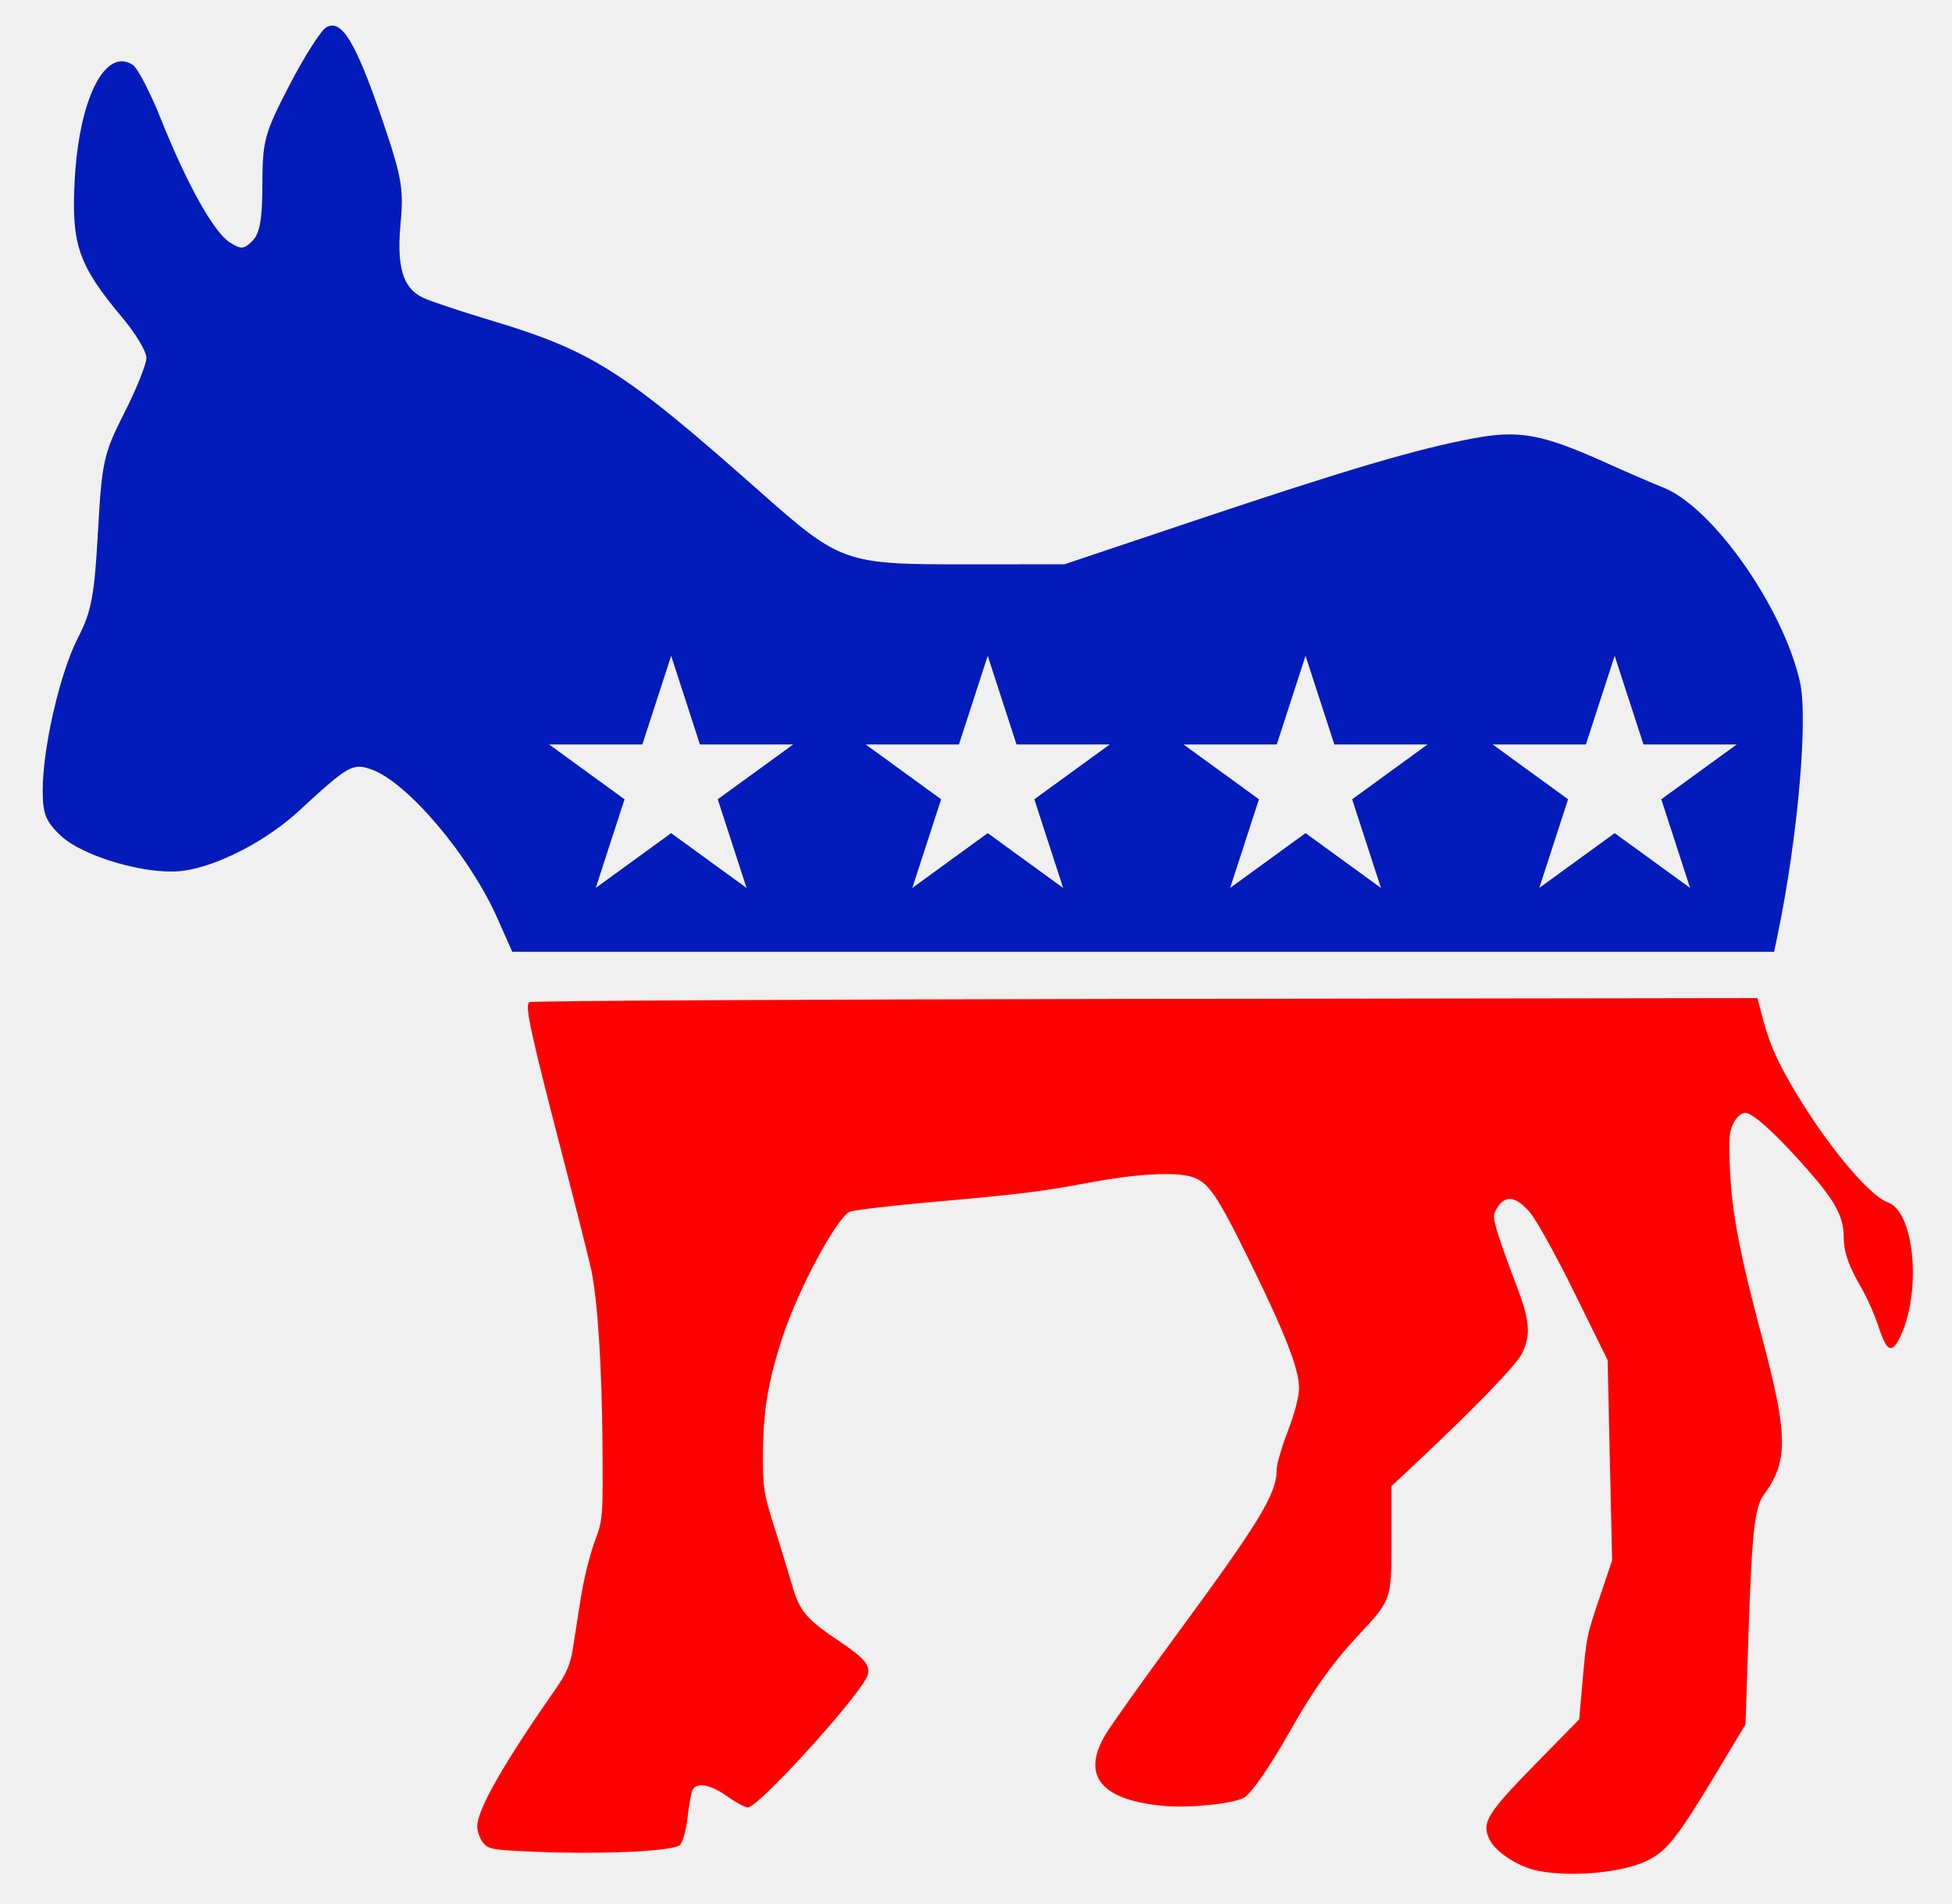
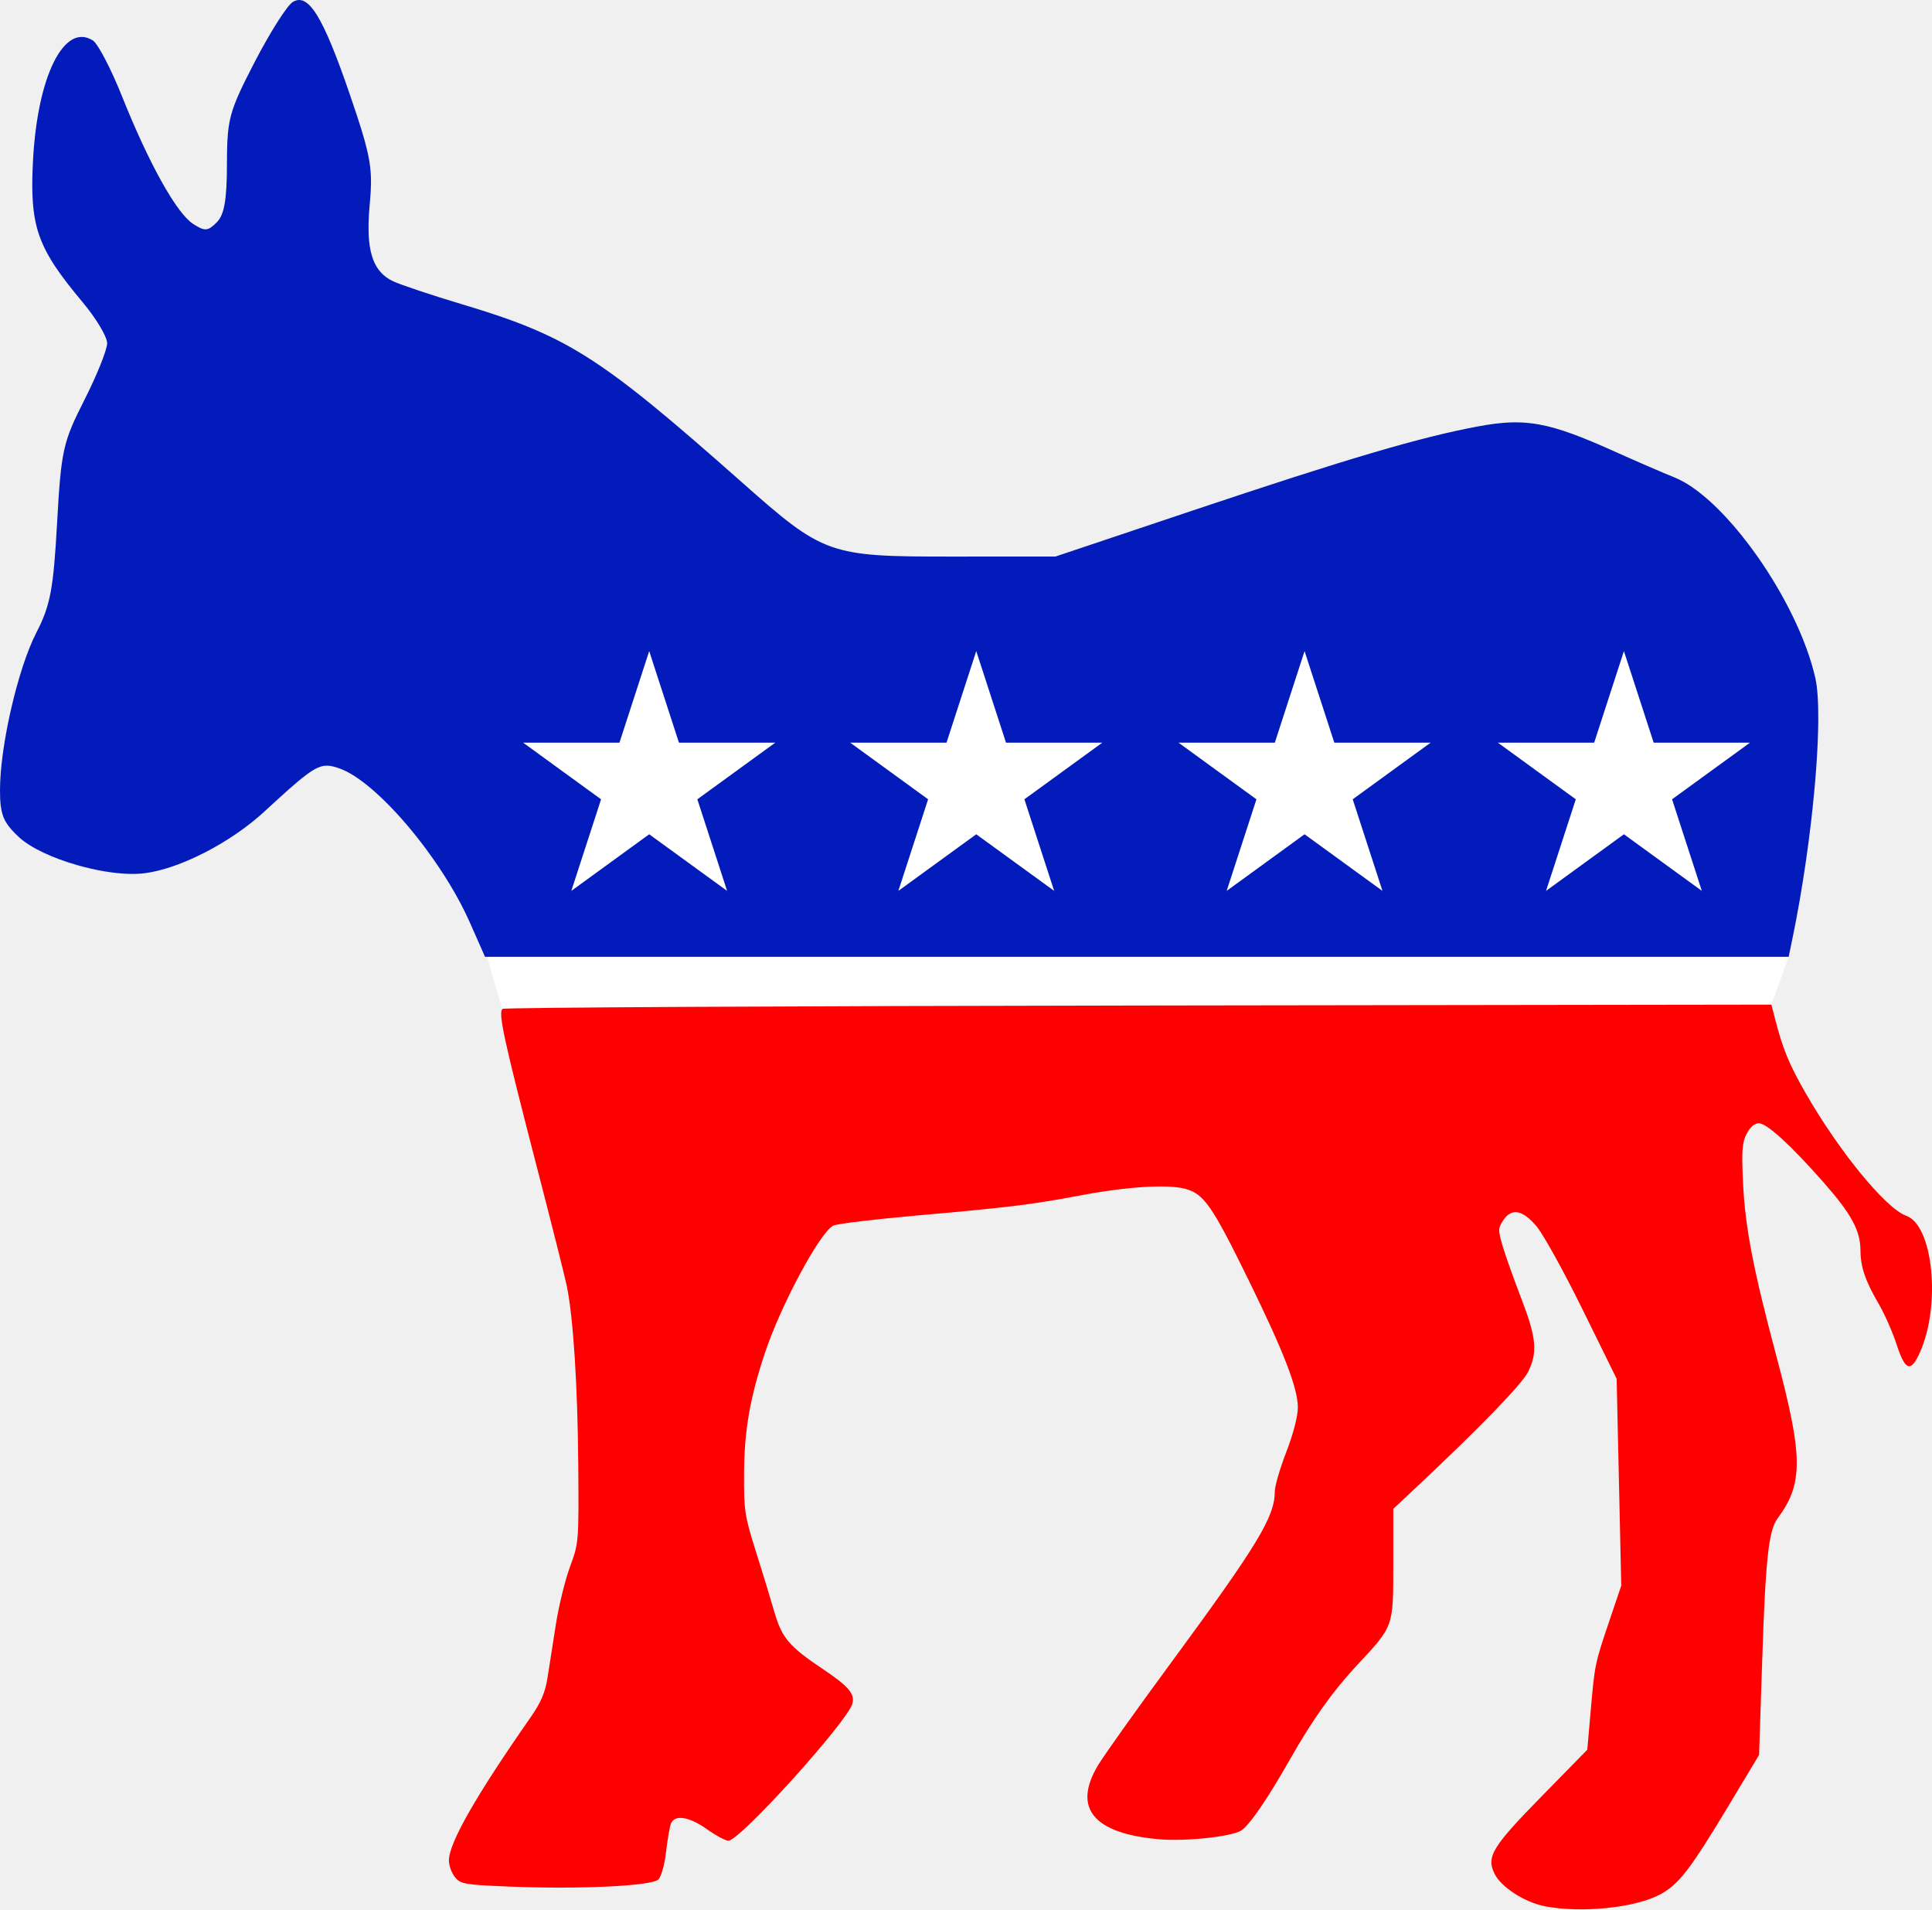
- <svg xmlns="http://www.w3.org/2000/svg" viewBox="0 0 320 312" height="100%" width="100%" version="1.1" id="svg4190">
+ <svg xmlns="http://www.w3.org/2000/svg" viewBox="0 0 306.589 302.932" height="100%" width="100%" version="1.1" id="svg4190">
  <defs id="defs4194" />
-   <g id="g4230" />
-   <path id="rect4483" d="m 54.379,4.191 c -0.155,0.009 -0.31,0.041 -0.465,0.094 -0.154,0.053 -0.308,0.127 -0.463,0.223 -0.112,0.069 -0.253,0.198 -0.418,0.377 -0.33,0.358 -0.757,0.923 -1.248,1.643 -0.245,0.36 -0.506,0.757 -0.779,1.188 -0.546,0.861 -1.14,1.852 -1.748,2.918 -0.608,1.066 -1.231,2.207 -1.836,3.375 -0.509,0.982 -0.959,1.861 -1.357,2.66 -0.398,0.799 -0.745,1.519 -1.047,2.184 -0.302,0.665 -0.559,1.274 -0.777,1.854 -0.436,1.158 -0.718,2.195 -0.9,3.307 -0.274,1.667 -0.324,3.501 -0.328,6.166 -0.001,0.716 -0.007,1.379 -0.021,1.994 -0.015,0.615 -0.037,1.182 -0.066,1.705 -0.118,2.091 -0.362,3.48 -0.779,4.441 -0.104,0.24 -0.219,0.453 -0.346,0.645 -0.127,0.191 -0.265,0.359 -0.416,0.51 -0.175,0.175 -0.335,0.33 -0.486,0.463 -0.303,0.265 -0.568,0.445 -0.828,0.543 -0.13,0.049 -0.258,0.078 -0.391,0.086 -0.266,0.016 -0.546,-0.049 -0.875,-0.193 -0.164,-0.072 -0.342,-0.164 -0.535,-0.275 -0.193,-0.111 -0.404,-0.241 -0.635,-0.391 -0.164,-0.106 -0.334,-0.239 -0.512,-0.393 -0.355,-0.308 -0.734,-0.707 -1.137,-1.195 -0.604,-0.732 -1.259,-1.66 -1.949,-2.758 -0.46,-0.732 -0.937,-1.54 -1.426,-2.418 -0.978,-1.756 -2.006,-3.788 -3.055,-6.045 -1.048,-2.257 -2.116,-4.736 -3.174,-7.385 -0.877,-2.197 -1.839,-4.297 -2.682,-5.912 -0.632,-1.211 -1.197,-2.148 -1.609,-2.648 -0.137,-0.167 -0.259,-0.286 -0.359,-0.35 -0.142,-0.09 -0.284,-0.169 -0.426,-0.236 -0.142,-0.068 -0.283,-0.124 -0.424,-0.17 -0.141,-0.046 -0.282,-0.081 -0.422,-0.105 -0.699,-0.123 -1.382,0.018 -2.039,0.398 -0.263,0.152 -0.52,0.343 -0.773,0.57 -1.013,0.908 -1.942,2.402 -2.738,4.381 -0.398,0.989 -0.763,2.1 -1.088,3.318 -0.162,0.609 -0.315,1.245 -0.457,1.906 -0.425,1.984 -0.752,4.198 -0.961,6.596 -0.07,0.799 -0.127,1.618 -0.17,2.457 -0.1,1.961 -0.14,3.671 -0.092,5.211 0.016,0.513 0.043,1.008 0.08,1.486 0.11,1.436 0.319,2.731 0.654,3.967 0.112,0.412 0.238,0.817 0.379,1.219 0.424,1.205 0.983,2.379 1.709,3.604 0.242,0.408 0.503,0.822 0.783,1.244 1.12,1.69 2.553,3.52 4.365,5.686 1.069,1.277 2.042,2.647 2.748,3.826 0.176,0.295 0.336,0.579 0.477,0.846 0.421,0.799 0.667,1.45 0.668,1.834 0.003,1.024 -1.628,5.085 -3.625,9.025 -0.424,0.837 -0.801,1.589 -1.135,2.287 -0.334,0.698 -0.626,1.342 -0.883,1.963 -0.514,1.241 -0.886,2.387 -1.174,3.686 -0.575,2.596 -0.807,5.798 -1.129,11.564 -0.147,2.628 -0.286,4.76 -0.449,6.547 -0.163,1.787 -0.348,3.229 -0.584,4.477 -0.118,0.624 -0.249,1.198 -0.396,1.744 -0.147,0.546 -0.311,1.063 -0.494,1.568 -0.184,0.506 -0.388,1.002 -0.615,1.506 -0.227,0.503 -0.476,1.014 -0.754,1.553 -0.366,0.71 -0.73,1.524 -1.088,2.418 -0.358,0.894 -0.71,1.869 -1.049,2.9 -0.339,1.031 -0.665,2.118 -0.975,3.24 -0.309,1.122 -0.6,2.278 -0.869,3.443 -0.807,3.497 -1.408,7.088 -1.658,10.143 -0.042,0.509 -0.072,1.004 -0.094,1.48 C 7.012,128.66 7,129.119 7,129.557 c 0,0.483 0.009,0.924 0.027,1.332 0.019,0.408 0.047,0.783 0.09,1.131 0.257,2.088 1.005,3.225 2.865,4.963 0.465,0.435 1.036,0.863 1.693,1.277 0.657,0.414 1.399,0.815 2.201,1.195 0.803,0.381 1.668,0.742 2.57,1.076 0.903,0.334 1.844,0.64 2.801,0.914 1.435,0.411 2.905,0.748 4.334,0.988 2.381,0.4 4.648,0.531 6.439,0.291 0.354,-0.048 0.717,-0.109 1.088,-0.182 0.742,-0.146 1.515,-0.343 2.309,-0.584 1.985,-0.603 4.103,-1.486 6.207,-2.574 0.842,-0.435 1.681,-0.903 2.508,-1.398 1.655,-0.991 3.261,-2.092 4.744,-3.266 0.742,-0.587 1.453,-1.193 2.123,-1.811 3.041,-2.803 5.04,-4.612 6.512,-5.721 0.736,-0.554 1.338,-0.934 1.875,-1.176 0.179,-0.081 0.351,-0.146 0.518,-0.197 0.333,-0.103 0.644,-0.148 0.955,-0.15 0.156,-0.001 0.311,0.007 0.469,0.027 0.157,0.02 0.317,0.052 0.48,0.09 0.328,0.077 0.674,0.187 1.057,0.32 0.368,0.128 0.752,0.296 1.152,0.5 0.4,0.204 0.816,0.443 1.242,0.717 0.427,0.274 0.864,0.582 1.312,0.92 1.794,1.352 3.743,3.194 5.689,5.338 0.486,0.536 0.973,1.091 1.457,1.662 0.484,0.571 0.964,1.158 1.439,1.758 0.476,0.6 0.947,1.213 1.41,1.836 2.779,3.74 5.286,7.849 6.986,11.695 L 83.975,156 H 187.408 290.842 l 0.57,-2.75 c 0.207,-0.997 0.407,-2.008 0.602,-3.029 0.194,-1.021 0.382,-2.053 0.562,-3.09 0.361,-2.073 0.693,-4.167 0.996,-6.252 0.303,-2.085 0.574,-4.158 0.812,-6.188 0.715,-6.088 1.128,-11.779 1.158,-16.17 0.005,-0.732 -9.8e-4,-1.426 -0.018,-2.082 -0.017,-0.656 -0.043,-1.271 -0.082,-1.842 -0.078,-1.142 -0.202,-2.106 -0.373,-2.859 -0.174,-0.766 -0.382,-1.548 -0.621,-2.342 -0.239,-0.794 -0.51,-1.599 -0.809,-2.412 -0.597,-1.626 -1.307,-3.281 -2.105,-4.934 -0.399,-0.826 -0.821,-1.652 -1.262,-2.473 -0.441,-0.82 -0.901,-1.635 -1.377,-2.441 -0.952,-1.612 -1.968,-3.187 -3.027,-4.691 -1.588,-2.257 -3.269,-4.357 -4.965,-6.184 -0.565,-0.609 -1.132,-1.188 -1.697,-1.732 -1.696,-1.633 -3.38,-2.957 -4.971,-3.857 -0.265,-0.15 -0.528,-0.288 -0.787,-0.414 -0.26,-0.126 -0.516,-0.241 -0.77,-0.342 -1.749,-0.698 -6.028,-2.55 -9.51,-4.117 -1.292,-0.582 -2.482,-1.101 -3.588,-1.562 -1.106,-0.462 -2.129,-0.866 -3.09,-1.215 -0.961,-0.349 -1.858,-0.643 -2.713,-0.887 -0.855,-0.244 -1.667,-0.436 -2.457,-0.582 -1.974,-0.364 -3.808,-0.435 -5.812,-0.27 -0.401,0.033 -0.807,0.075 -1.225,0.127 -0.834,0.103 -1.707,0.243 -2.637,0.414 -1.143,0.211 -2.325,0.449 -3.568,0.721 -1.243,0.272 -2.545,0.577 -3.93,0.922 -2.769,0.69 -5.862,1.538 -9.445,2.594 -3.583,1.056 -7.656,2.318 -12.385,3.838 -2.364,0.76 -4.894,1.584 -7.607,2.479 -2.713,0.894 -5.61,1.858 -8.713,2.898 l -21.5,7.209 -16.5,0.008 c -2.438,0.001 -4.583,-0.002 -6.496,-0.031 -0.956,-0.015 -1.855,-0.034 -2.703,-0.064 -3.392,-0.121 -5.975,-0.39 -8.236,-0.977 -0.565,-0.147 -1.112,-0.313 -1.645,-0.502 -1.066,-0.379 -2.079,-0.848 -3.105,-1.43 -0.513,-0.291 -1.029,-0.609 -1.555,-0.959 -0.526,-0.35 -1.063,-0.731 -1.617,-1.145 -0.554,-0.414 -1.125,-0.862 -1.723,-1.346 -0.597,-0.484 -1.221,-1.002 -1.877,-1.561 -1.312,-1.117 -2.754,-2.39 -4.391,-3.84 -2.811,-2.489 -5.351,-4.717 -7.674,-6.721 -2.323,-2.004 -4.43,-3.784 -6.379,-5.375 -4.873,-3.977 -8.757,-6.776 -12.533,-8.959 -1.51,-0.873 -3.004,-1.647 -4.537,-2.359 -3.833,-1.781 -7.914,-3.171 -13.129,-4.734 -1.224,-0.367 -2.452,-0.746 -3.625,-1.117 -1.173,-0.371 -2.289,-0.734 -3.289,-1.068 -1.001,-0.334 -1.886,-0.639 -2.594,-0.896 -0.708,-0.257 -1.237,-0.467 -1.531,-0.607 -0.207,-0.099 -0.406,-0.205 -0.596,-0.318 -1.326,-0.797 -2.225,-1.975 -2.742,-3.686 -0.148,-0.489 -0.265,-1.02 -0.352,-1.6 -0.043,-0.29 -0.079,-0.592 -0.107,-0.906 -0.142,-1.569 -0.102,-3.446 0.107,-5.684 0.067,-0.715 0.119,-1.37 0.154,-1.99 C 66.037,30.898 65.605,28.493 63.66,22.574 63.336,21.588 62.969,20.503 62.557,19.299 62.021,17.735 61.518,16.307 61.039,15.008 60.56,13.709 60.106,12.541 59.676,11.494 59.245,10.448 58.837,9.524 58.447,8.717 58.057,7.91 57.686,7.218 57.328,6.637 57.149,6.346 56.973,6.084 56.801,5.848 55.939,4.665 55.153,4.146 54.379,4.191 Z m 55.643,103.299 4.723,14.529 h 15.279 l -12.361,8.982 4.721,14.529 -12.361,-8.979 -12.359,8.979 4.721,-14.529 -12.361,-8.982 h 15.279 z m 51.9,0 4.723,14.529 h 15.277 l -12.359,8.982 4.721,14.529 -12.361,-8.979 -12.361,8.979 4.721,-14.529 -12.359,-8.982 h 15.279 z m 52.1,0 4.723,14.529 h 15.277 l -12.359,8.982 4.721,14.529 -12.361,-8.979 -12.359,8.979 4.721,-14.529 -12.361,-8.982 h 15.279 z m 50.678,0 4.723,14.529 h 15.279 l -12.361,8.982 4.721,14.529 -12.361,-8.979 -12.359,8.979 4.721,-14.529 -12.361,-8.982 h 15.279 z" style="fill:#031bbb;fill-opacity:1;stroke:none;stroke-width:36;stroke-linejoin:miter;stroke-miterlimit:4;stroke-dasharray:none;stroke-opacity:1" />
-   <rect y="103.754" x="137.169" height="3.785" width="0.185" id="rect4487" style="fill:#031bbb;fill-opacity:1;stroke:none;stroke-width:36;stroke-linejoin:miter;stroke-miterlimit:4;stroke-dasharray:none;stroke-opacity:1" />
-   <path id="path4160" d="m 252.142,306.626 c -3.176,-0.622 -6.891,-3.009 -7.943,-5.101 -1.381,-2.747 -0.464,-4.263 7.481,-12.374 l 7.206,-7.356 0.541,-6.171 c 0.65,-7.414 0.661,-7.468 2.997,-14.378 l 1.854,-5.483 -0.366,-16.413 -0.366,-16.413 -5.416,-11.001 c -2.979,-6.051 -6.274,-12 -7.321,-13.221 -2.247,-2.617 -3.962,-2.904 -5.284,-0.886 -0.8,1.221 -0.806,1.561 -0.073,4.047 0.44,1.493 1.768,5.225 2.95,8.293 2.407,6.245 2.624,8.516 1.114,11.636 -0.937,1.936 -7.686,8.902 -17.892,18.469 l -3.525,3.304 v 8.761 c 0,10.04 0.093,9.78 -5.758,16.048 -3.861,4.136 -7.105,8.697 -10.701,15.047 -3.449,6.089 -6.393,10.38 -7.669,11.177 -1.555,0.971 -8.771,1.748 -12.946,1.394 -10.524,-0.893 -13.877,-4.946 -9.753,-11.784 0.953,-1.58 5.986,-8.651 11.184,-15.715 14.152,-19.229 16.844,-23.658 16.844,-27.711 0,-0.836 0.822,-3.65 1.828,-6.253 1.102,-2.853 1.828,-5.651 1.828,-7.046 0,-3.072 -2.227,-8.824 -7.864,-20.315 -5.751,-11.722 -7.036,-13.569 -10.006,-14.378 -2.78,-0.757 -9.27,-0.35 -16.635,1.044 -7.579,1.435 -11.455,1.912 -25.761,3.171 -6.868,0.605 -12.931,1.337 -13.474,1.627 -2.159,1.155 -8.323,12.649 -10.834,20.202 -2.388,7.183 -3.269,12.281 -3.309,19.162 -0.034,5.81 0.102,6.703 1.861,12.271 1.044,3.303 2.375,7.657 2.958,9.677 1.178,4.082 2.348,5.463 7.61,8.986 4.137,2.769 5.164,3.954 4.774,5.51 -0.7,2.788 -17.864,21.779 -19.684,21.779 -0.458,0 -1.989,-0.822 -3.403,-1.828 -2.812,-1.999 -5.114,-2.368 -5.707,-0.914 -0.205,0.503 -0.558,2.526 -0.785,4.496 -0.237,2.057 -0.759,3.929 -1.226,4.395 -1.032,1.032 -12.556,1.579 -23.659,1.123 -7.137,-0.293 -7.719,-0.395 -8.616,-1.502 -0.529,-0.653 -0.961,-1.839 -0.961,-2.636 0,-2.767 4.286,-10.276 12.968,-22.717 1.632,-2.338 2.311,-3.928 2.679,-6.266 0.271,-1.723 0.871,-5.544 1.333,-8.492 0.462,-2.947 1.471,-7.059 2.243,-9.138 1.391,-3.747 1.402,-3.885 1.305,-16.303 -0.097,-12.449 -0.789,-23.214 -1.813,-28.206 -0.295,-1.436 -2.393,-9.778 -4.662,-18.537 -5.387,-20.789 -6.29,-24.954 -5.516,-25.457 0.331,-0.215 45.765,-0.453 100.966,-0.53 l 100.365,-0.14 0.574,2.228 c 1.245,4.838 2.215,7.199 4.836,11.772 5.32,9.282 12.771,18.374 15.974,19.491 4.258,1.484 5.547,14.08 2.212,21.62 -1.462,3.305 -2.36,3.02 -3.72,-1.178 -0.628,-1.939 -1.898,-4.823 -2.823,-6.411 -2.162,-3.711 -2.906,-5.89 -2.92,-8.549 -0.017,-3.134 -1.45,-5.775 -5.839,-10.757 -5.239,-5.947 -9.022,-9.399 -10.301,-9.399 -0.658,0 -1.379,0.63 -1.921,1.678 -0.725,1.403 -0.818,2.709 -0.562,7.963 0.336,6.918 1.635,13.644 5.245,27.172 4.295,16.093 4.334,20.327 0.237,25.869 -1.44,1.948 -1.919,6.388 -2.461,22.806 l -0.487,14.734 -4.795,7.98 c -6.134,10.209 -7.945,12.56 -10.901,14.153 -3.933,2.121 -12.547,3.001 -18.308,1.872 z" style="fill:#ff0000;fill-opacity:1;stroke:none;stroke-width:36;stroke-linejoin:miter;stroke-miterlimit:4;stroke-dasharray:none;stroke-opacity:1" />
+   <g id="g4230" transform="translate(-7,-4.188725)" />
+   <path style="fill:#ffffff;fill-opacity:1;stroke:none;stroke-width:1px;stroke-linecap:butt;stroke-linejoin:miter;stroke-opacity:1" d="M 61.529,96.542 81.671,167.121 279.704,163.268 283.842,151.811 276.25,98.412 Z" id="path815" />
+   <path id="rect4483" d="m 47.379,0.003 c -0.155,0.009 -0.31,0.041 -0.465,0.094 -0.154,0.053 -0.308,0.127 -0.463,0.223 -0.112,0.069 -0.253,0.198 -0.418,0.377 -0.33,0.358 -0.757,0.923 -1.248,1.643 -0.245,0.36 -0.506,0.757 -0.779,1.188 -0.546,0.861 -1.14,1.852 -1.748,2.918 -0.608,1.066 -1.231,2.207 -1.836,3.375 -0.509,0.982 -0.959,1.861 -1.357,2.66 -0.398,0.799 -0.745,1.519 -1.047,2.184 -0.302,0.665 -0.559,1.274 -0.777,1.854 -0.436,1.158 -0.718,2.195 -0.9,3.307 -0.274,1.667 -0.324,3.501 -0.328,6.166 -0.001,0.716 -0.007,1.379 -0.021,1.994 -0.015,0.615 -0.037,1.182 -0.066,1.705 -0.118,2.091 -0.362,3.48 -0.779,4.441 -0.104,0.24 -0.219,0.453 -0.346,0.645 -0.127,0.191 -0.265,0.359 -0.416,0.51 -0.175,0.175 -0.335,0.33 -0.486,0.463 -0.303,0.265 -0.568,0.445 -0.828,0.543 -0.13,0.049 -0.258,0.078 -0.391,0.086 -0.266,0.016 -0.546,-0.049 -0.875,-0.193 -0.164,-0.072 -0.342,-0.164 -0.535,-0.275 -0.193,-0.111 -0.404,-0.241 -0.635,-0.391 -0.164,-0.106 -0.334,-0.239 -0.512,-0.393 -0.355,-0.308 -0.734,-0.707 -1.137,-1.195 -0.604,-0.732 -1.259,-1.66 -1.949,-2.758 -0.46,-0.732 -0.937,-1.54 -1.426,-2.418 -0.978,-1.756 -2.006,-3.788 -3.055,-6.045 -1.048,-2.257 -2.116,-4.736 -3.174,-7.385 -0.877,-2.197 -1.839,-4.297 -2.682,-5.912 -0.632,-1.211 -1.197,-2.148 -1.609,-2.648 -0.137,-0.167 -0.259,-0.286 -0.359,-0.35 -0.142,-0.09 -0.284,-0.169 -0.426,-0.236 -0.142,-0.068 -0.283,-0.124 -0.424,-0.17 -0.141,-0.046 -0.282,-0.081 -0.422,-0.105 -0.699,-0.123 -1.382,0.018 -2.039,0.398 -0.263,0.152 -0.52,0.343 -0.773,0.57 -1.013,0.908 -1.942,2.402 -2.738,4.381 -0.398,0.989 -0.763,2.1 -1.088,3.318 -0.162,0.609 -0.315,1.245 -0.457,1.906 -0.425,1.984 -0.752,4.198 -0.961,6.596 -0.07,0.799 -0.127,1.618 -0.17,2.457 -0.1,1.961 -0.14,3.671 -0.092,5.211 0.016,0.513 0.043,1.008 0.08,1.486 0.11,1.436 0.319,2.731 0.654,3.967 0.112,0.412 0.238,0.817 0.379,1.219 0.424,1.205 0.983,2.379 1.709,3.604 0.242,0.408 0.503,0.822 0.783,1.244 1.12,1.69 2.553,3.52 4.365,5.686 1.069,1.277 2.042,2.647 2.748,3.826 0.176,0.295 0.336,0.579 0.477,0.846 0.421,0.799 0.667,1.45 0.668,1.834 0.003,1.024 -1.628,5.085 -3.625,9.025 -0.424,0.837 -0.801,1.589 -1.135,2.287 -0.334,0.698 -0.626,1.342 -0.883,1.963 -0.514,1.241 -0.886,2.387 -1.174,3.686 -0.575,2.596 -0.807,5.798 -1.129,11.564 -0.147,2.628 -0.286,4.76 -0.449,6.547 -0.163,1.787 -0.348,3.229 -0.584,4.477 -0.118,0.624 -0.249,1.198 -0.396,1.744 -0.147,0.546 -0.311,1.063 -0.494,1.568 -0.184,0.506 -0.388,1.002 -0.615,1.506 -0.227,0.503 -0.476,1.014 -0.754,1.553 -0.366,0.71 -0.73,1.524 -1.088,2.418 -0.358,0.894 -0.71,1.869 -1.049,2.9 -0.339,1.031 -0.665,2.118 -0.975,3.24 -0.309,1.122 -0.6,2.278 -0.869,3.443 -0.807,3.497 -1.408,7.088 -1.658,10.143 -0.042,0.509 -0.072,1.004 -0.094,1.48 C 0.012,124.471 0,124.93 0,125.368 c 0,0.483 0.009,0.924 0.027,1.332 0.019,0.408 0.047,0.783 0.09,1.131 0.257,2.088 1.005,3.225 2.865,4.963 0.465,0.435 1.036,0.863 1.693,1.277 0.657,0.414 1.399,0.815 2.201,1.195 0.803,0.381 1.668,0.742 2.57,1.076 0.903,0.334 1.844,0.64 2.801,0.914 1.435,0.411 2.905,0.748 4.334,0.988 2.381,0.4 4.648,0.531 6.439,0.291 0.354,-0.048 0.717,-0.109 1.088,-0.182 0.742,-0.146 1.515,-0.343 2.309,-0.584 1.985,-0.603 4.103,-1.486 6.207,-2.574 0.842,-0.435 1.681,-0.903 2.508,-1.398 1.655,-0.991 3.261,-2.092 4.744,-3.266 0.742,-0.587 1.453,-1.193 2.123,-1.811 3.041,-2.803 5.04,-4.612 6.512,-5.721 0.736,-0.554 1.338,-0.934 1.875,-1.176 0.179,-0.081 0.351,-0.146 0.518,-0.197 0.333,-0.103 0.644,-0.148 0.955,-0.15 0.156,-0.001 0.311,0.007 0.469,0.027 0.157,0.02 0.317,0.052 0.48,0.09 0.328,0.077 0.674,0.187 1.057,0.32 0.368,0.128 0.752,0.296 1.152,0.5 0.4,0.204 0.816,0.443 1.242,0.717 0.427,0.274 0.864,0.582 1.312,0.92 1.794,1.352 3.743,3.194 5.689,5.338 0.486,0.536 0.973,1.091 1.457,1.662 0.484,0.571 0.964,1.158 1.439,1.758 0.476,0.6 0.947,1.213 1.41,1.836 2.779,3.74 5.286,7.849 6.986,11.695 l 2.42,5.471 H 180.408 283.842 l 0.57,-2.75 c 0.207,-0.997 0.407,-2.008 0.602,-3.029 0.194,-1.021 0.382,-2.053 0.562,-3.09 0.361,-2.073 0.693,-4.167 0.996,-6.252 0.303,-2.085 0.574,-4.158 0.812,-6.188 0.715,-6.088 1.128,-11.779 1.158,-16.17 0.005,-0.732 -9.8e-4,-1.426 -0.018,-2.082 -0.017,-0.656 -0.043,-1.271 -0.082,-1.842 -0.078,-1.142 -0.202,-2.106 -0.373,-2.859 -0.174,-0.766 -0.382,-1.548 -0.621,-2.342 -0.239,-0.794 -0.51,-1.599 -0.809,-2.412 -0.597,-1.626 -1.307,-3.281 -2.105,-4.934 -0.399,-0.826 -0.821,-1.652 -1.262,-2.473 -0.441,-0.82 -0.901,-1.635 -1.377,-2.441 -0.952,-1.612 -1.968,-3.187 -3.027,-4.691 -1.588,-2.257 -3.269,-4.357 -4.965,-6.184 -0.565,-0.609 -1.132,-1.188 -1.697,-1.732 -1.696,-1.633 -3.38,-2.957 -4.971,-3.857 -0.265,-0.15 -0.528,-0.288 -0.787,-0.414 -0.26,-0.126 -0.516,-0.241 -0.77,-0.342 -1.749,-0.698 -6.028,-2.55 -9.51,-4.117 -1.292,-0.582 -2.482,-1.101 -3.588,-1.562 -1.106,-0.462 -2.129,-0.866 -3.09,-1.215 -0.961,-0.349 -1.858,-0.643 -2.713,-0.887 -0.855,-0.244 -1.667,-0.436 -2.457,-0.582 -1.974,-0.364 -3.808,-0.435 -5.812,-0.27 -0.401,0.033 -0.807,0.075 -1.225,0.127 -0.834,0.103 -1.707,0.243 -2.637,0.414 -1.143,0.211 -2.325,0.449 -3.568,0.721 -1.243,0.272 -2.545,0.577 -3.93,0.922 -2.769,0.69 -5.862,1.538 -9.445,2.594 -3.583,1.056 -7.656,2.318 -12.385,3.838 -2.364,0.76 -4.894,1.584 -7.607,2.479 -2.713,0.894 -5.61,1.858 -8.713,2.898 l -21.5,7.209 -16.5,0.008 c -2.438,0.001 -4.583,-0.002 -6.496,-0.031 -0.956,-0.015 -1.855,-0.034 -2.703,-0.064 -3.392,-0.121 -5.975,-0.39 -8.236,-0.977 -0.565,-0.147 -1.112,-0.313 -1.645,-0.502 -1.066,-0.379 -2.079,-0.848 -3.105,-1.43 -0.513,-0.291 -1.029,-0.609 -1.555,-0.959 -0.526,-0.35 -1.063,-0.731 -1.617,-1.145 -0.554,-0.414 -1.125,-0.862 -1.723,-1.346 -0.597,-0.484 -1.221,-1.002 -1.877,-1.561 -1.312,-1.117 -2.754,-2.39 -4.391,-3.84 -2.811,-2.489 -5.351,-4.717 -7.674,-6.721 -2.323,-2.004 -4.43,-3.784 -6.379,-5.375 C 98.726,60.377 94.843,57.578 91.066,55.395 89.556,54.522 88.063,53.748 86.529,53.036 82.696,51.255 78.615,49.865 73.4,48.301 c -1.224,-0.367 -2.452,-0.746 -3.625,-1.117 -1.173,-0.371 -2.289,-0.734 -3.289,-1.068 -1.001,-0.334 -1.886,-0.639 -2.594,-0.896 -0.708,-0.257 -1.237,-0.467 -1.531,-0.607 -0.207,-0.099 -0.406,-0.205 -0.596,-0.318 -1.326,-0.797 -2.225,-1.975 -2.742,-3.686 -0.148,-0.489 -0.265,-1.02 -0.352,-1.6 -0.043,-0.29 -0.079,-0.592 -0.107,-0.906 -0.142,-1.569 -0.102,-3.446 0.107,-5.684 0.067,-0.715 0.119,-1.37 0.154,-1.99 C 59.037,26.709 58.605,24.305 56.66,18.385 56.336,17.399 55.969,16.314 55.557,15.11 55.021,13.546 54.518,12.118 54.039,10.819 53.56,9.52 53.106,8.352 52.676,7.305 52.245,6.259 51.837,5.335 51.447,4.528 51.057,3.721 50.686,3.029 50.328,2.448 50.149,2.157 49.973,1.895 49.801,1.659 48.939,0.476 48.153,-0.042 47.379,0.003 Z M 103.021,103.302 l 4.723,14.529 h 15.279 l -12.361,8.982 4.721,14.529 -12.361,-8.979 -12.359,8.979 4.721,-14.529 -12.361,-8.982 H 98.301 Z m 51.9,0 4.723,14.529 h 15.277 l -12.359,8.982 4.721,14.529 -12.361,-8.979 -12.361,8.979 4.721,-14.529 -12.359,-8.982 h 15.279 z m 52.1,0 4.723,14.529 h 15.277 l -12.359,8.982 4.721,14.529 -12.361,-8.979 -12.359,8.979 4.721,-14.529 -12.361,-8.982 h 15.279 z m 50.678,0 4.723,14.529 h 15.279 l -12.361,8.982 4.721,14.529 -12.361,-8.979 -12.359,8.979 4.721,-14.529 -12.361,-8.982 h 15.279 z" style="fill:#031bbb;fill-opacity:1;stroke:none;stroke-width:36;stroke-linejoin:miter;stroke-miterlimit:4;stroke-dasharray:none;stroke-opacity:1" />
+   <rect y="99.565" x="130.169" height="3.785" width="0.185" id="rect4487" style="fill:#031bbb;fill-opacity:1;stroke:none;stroke-width:36;stroke-linejoin:miter;stroke-miterlimit:4;stroke-dasharray:none;stroke-opacity:1" />
+   <path id="path4160" d="m 245.142,302.437 c -3.176,-0.622 -6.891,-3.009 -7.943,-5.101 -1.381,-2.747 -0.464,-4.263 7.481,-12.374 l 7.206,-7.356 0.541,-6.171 c 0.65,-7.414 0.661,-7.468 2.997,-14.378 l 1.854,-5.483 -0.366,-16.413 -0.366,-16.413 -5.416,-11.001 c -2.979,-6.051 -6.274,-12 -7.321,-13.221 -2.247,-2.617 -3.962,-2.904 -5.284,-0.886 -0.8,1.221 -0.806,1.561 -0.073,4.047 0.44,1.493 1.768,5.225 2.95,8.293 2.407,6.245 2.624,8.516 1.114,11.636 -0.937,1.936 -7.686,8.902 -17.892,18.469 l -3.525,3.304 v 8.761 c 0,10.04 0.093,9.78 -5.758,16.048 -3.861,4.136 -7.105,8.697 -10.701,15.047 -3.449,6.089 -6.393,10.38 -7.669,11.177 -1.555,0.971 -8.771,1.748 -12.946,1.394 -10.524,-0.893 -13.877,-4.946 -9.753,-11.784 0.953,-1.58 5.986,-8.651 11.184,-15.715 14.152,-19.229 16.844,-23.658 16.844,-27.711 0,-0.836 0.822,-3.65 1.828,-6.253 1.102,-2.853 1.828,-5.651 1.828,-7.046 0,-3.072 -2.227,-8.824 -7.864,-20.315 -5.751,-11.722 -7.036,-13.569 -10.006,-14.378 -2.78,-0.757 -9.27,-0.35 -16.635,1.044 -7.579,1.435 -11.455,1.912 -25.761,3.171 -6.868,0.605 -12.931,1.337 -13.474,1.627 -2.159,1.155 -8.323,12.649 -10.834,20.202 -2.388,7.183 -3.269,12.281 -3.309,19.162 -0.034,5.81 0.102,6.703 1.861,12.271 1.044,3.303 2.375,7.657 2.958,9.677 1.178,4.082 2.348,5.463 7.61,8.986 4.137,2.769 5.164,3.954 4.774,5.51 -0.7,2.788 -17.864,21.779 -19.684,21.779 -0.458,0 -1.989,-0.822 -3.403,-1.828 -2.812,-1.999 -5.114,-2.368 -5.707,-0.914 -0.205,0.503 -0.558,2.526 -0.785,4.496 -0.237,2.057 -0.759,3.929 -1.226,4.395 -1.032,1.032 -12.556,1.579 -23.659,1.123 -7.137,-0.293 -7.719,-0.395 -8.616,-1.502 -0.529,-0.653 -0.961,-1.839 -0.961,-2.636 0,-2.767 4.286,-10.276 12.968,-22.717 1.632,-2.338 2.311,-3.928 2.679,-6.266 0.271,-1.723 0.871,-5.544 1.333,-8.492 0.462,-2.947 1.471,-7.059 2.243,-9.138 1.391,-3.747 1.402,-3.885 1.305,-16.303 -0.097,-12.449 -0.789,-23.214 -1.813,-28.206 -0.295,-1.436 -2.393,-9.778 -4.662,-18.537 -5.387,-20.789 -6.29,-24.954 -5.516,-25.457 0.331,-0.215 45.765,-0.453 100.966,-0.53 l 100.365,-0.14 0.574,2.228 c 1.245,4.838 2.215,7.199 4.836,11.772 5.32,9.282 12.771,18.374 15.974,19.491 4.258,1.484 5.547,14.08 2.212,21.62 -1.462,3.305 -2.36,3.02 -3.72,-1.178 -0.628,-1.939 -1.898,-4.823 -2.823,-6.411 -2.162,-3.711 -2.906,-5.89 -2.92,-8.549 -0.017,-3.134 -1.45,-5.775 -5.839,-10.757 -5.239,-5.947 -9.022,-9.399 -10.301,-9.399 -0.658,0 -1.379,0.63 -1.921,1.678 -0.725,1.403 -0.818,2.709 -0.562,7.963 0.336,6.918 1.635,13.644 5.245,27.172 4.295,16.093 4.334,20.327 0.237,25.869 -1.44,1.948 -1.919,6.388 -2.461,22.806 l -0.487,14.734 -4.795,7.98 c -6.134,10.209 -7.945,12.56 -10.901,14.153 -3.933,2.121 -12.547,3.001 -18.308,1.872 z" style="fill:#ff0000;fill-opacity:1;stroke:none;stroke-width:36;stroke-linejoin:miter;stroke-miterlimit:4;stroke-dasharray:none;stroke-opacity:1" />
</svg>
